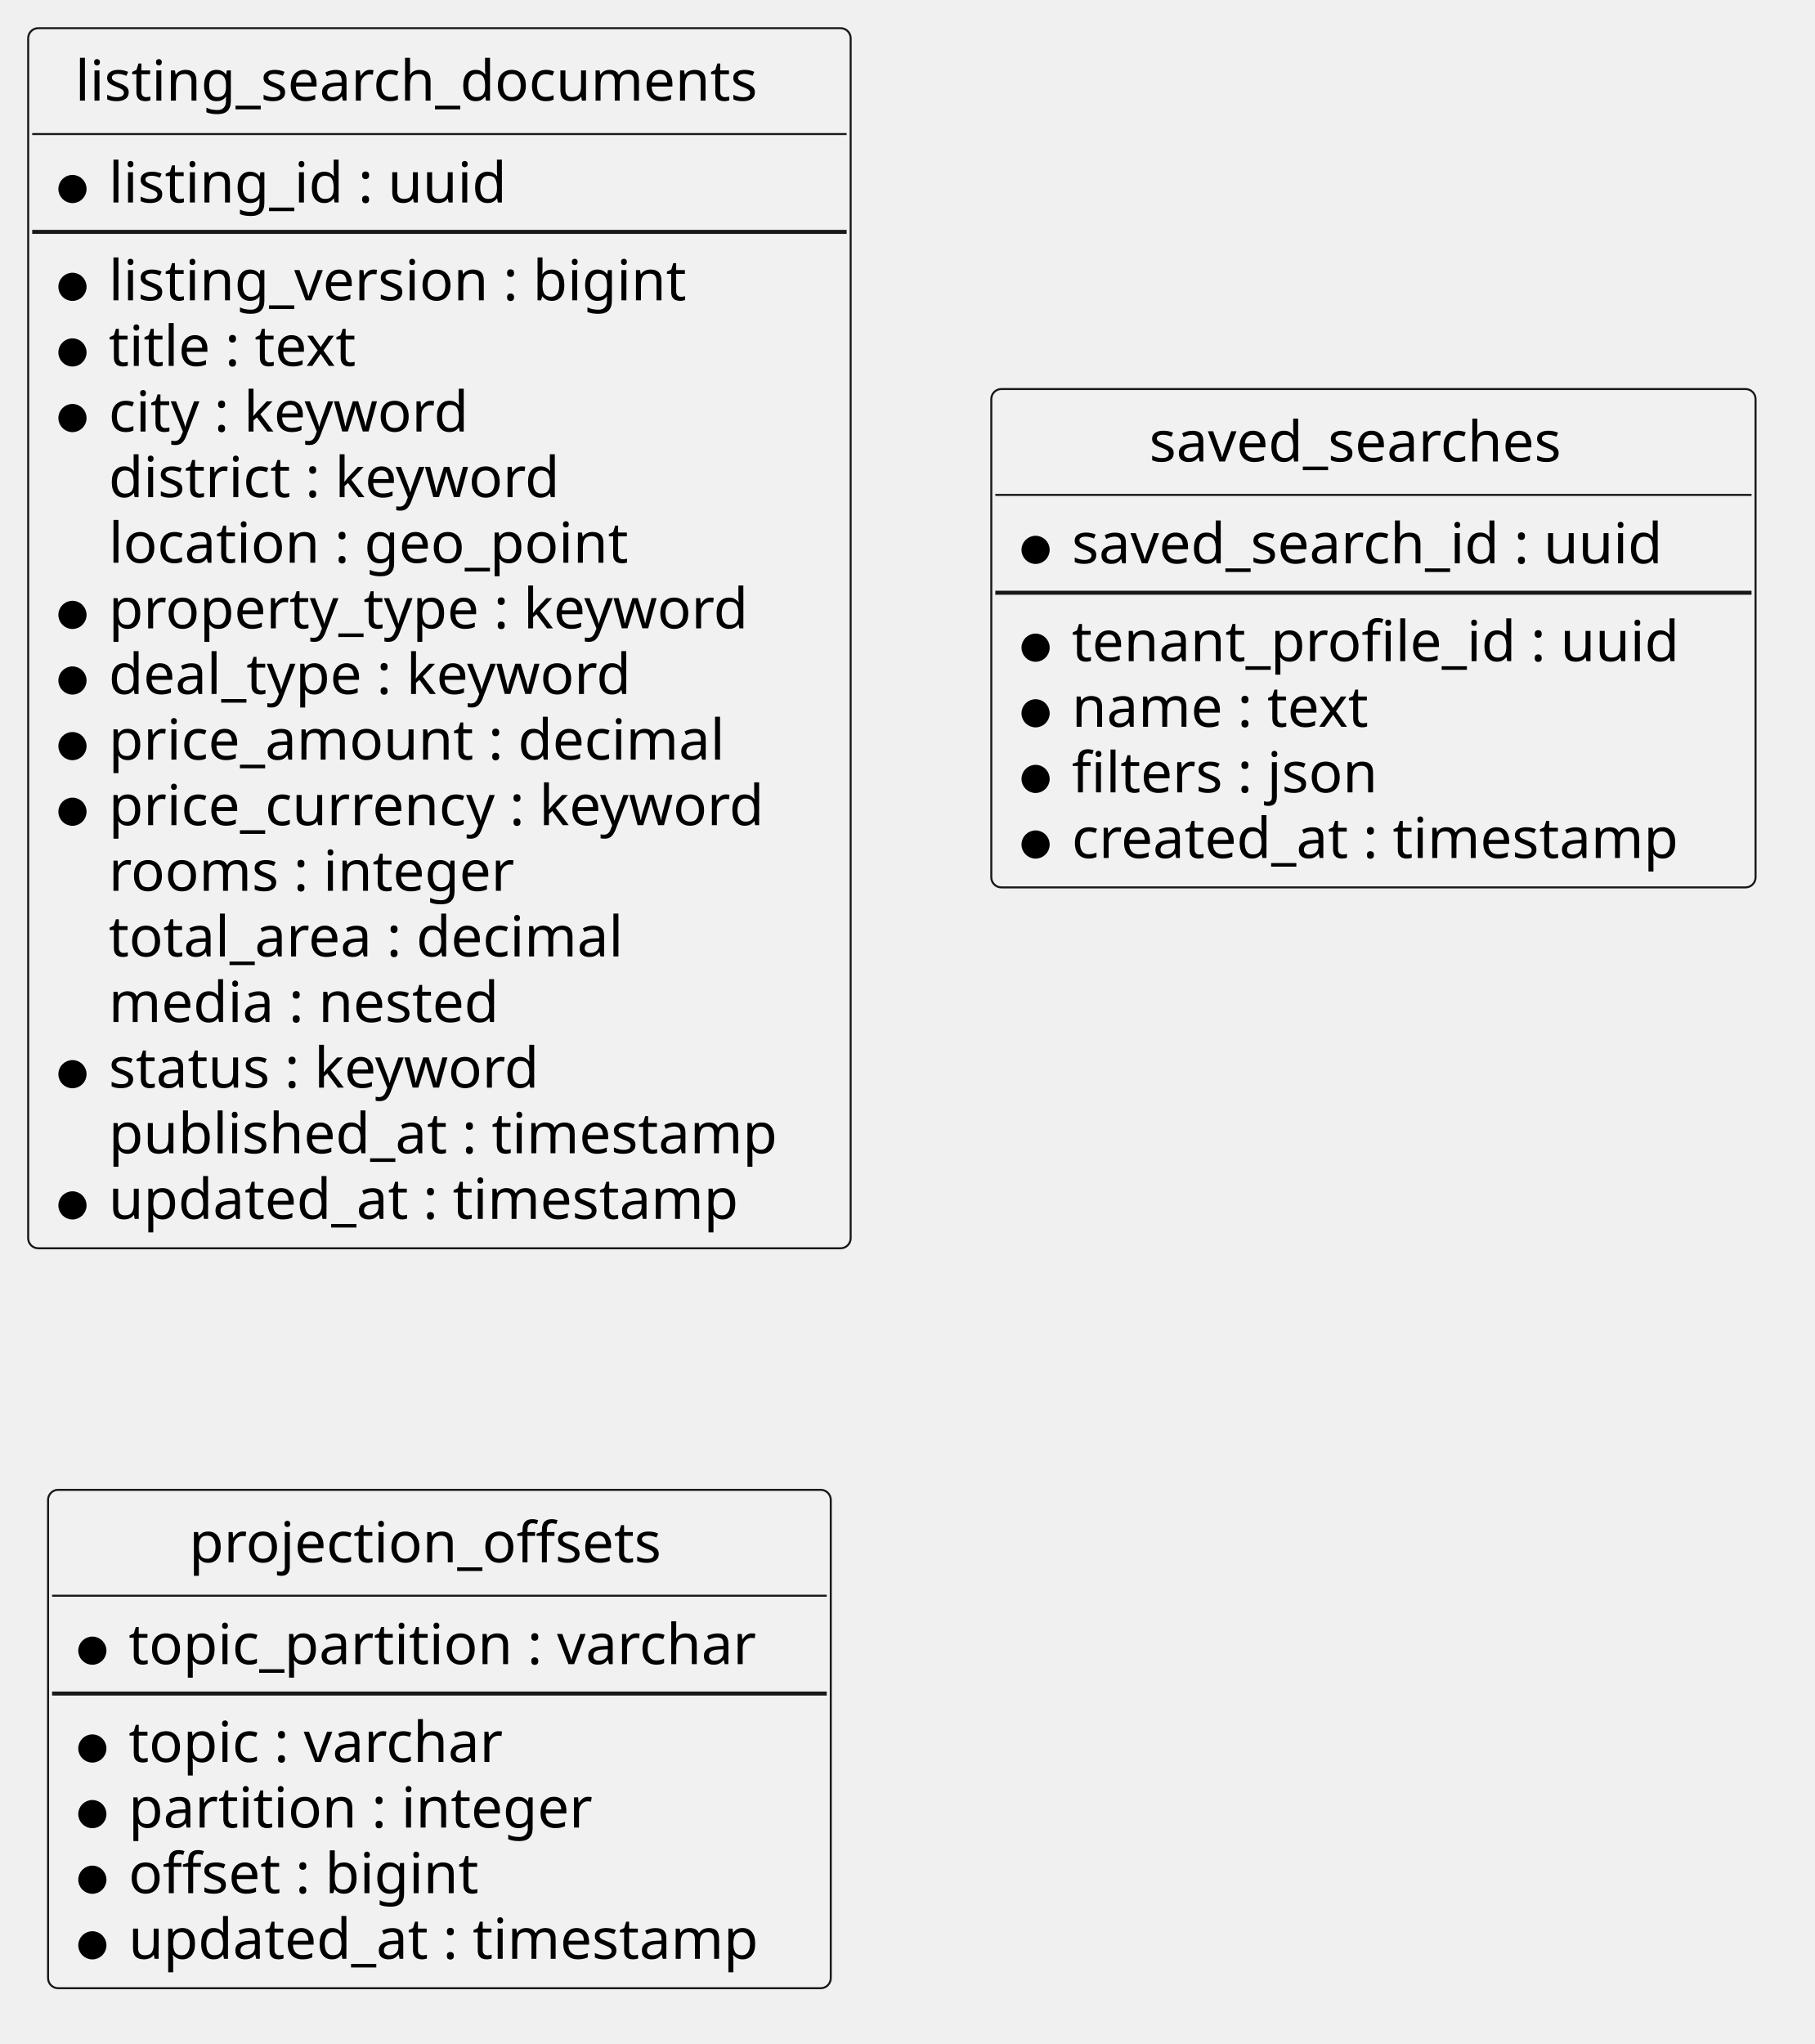
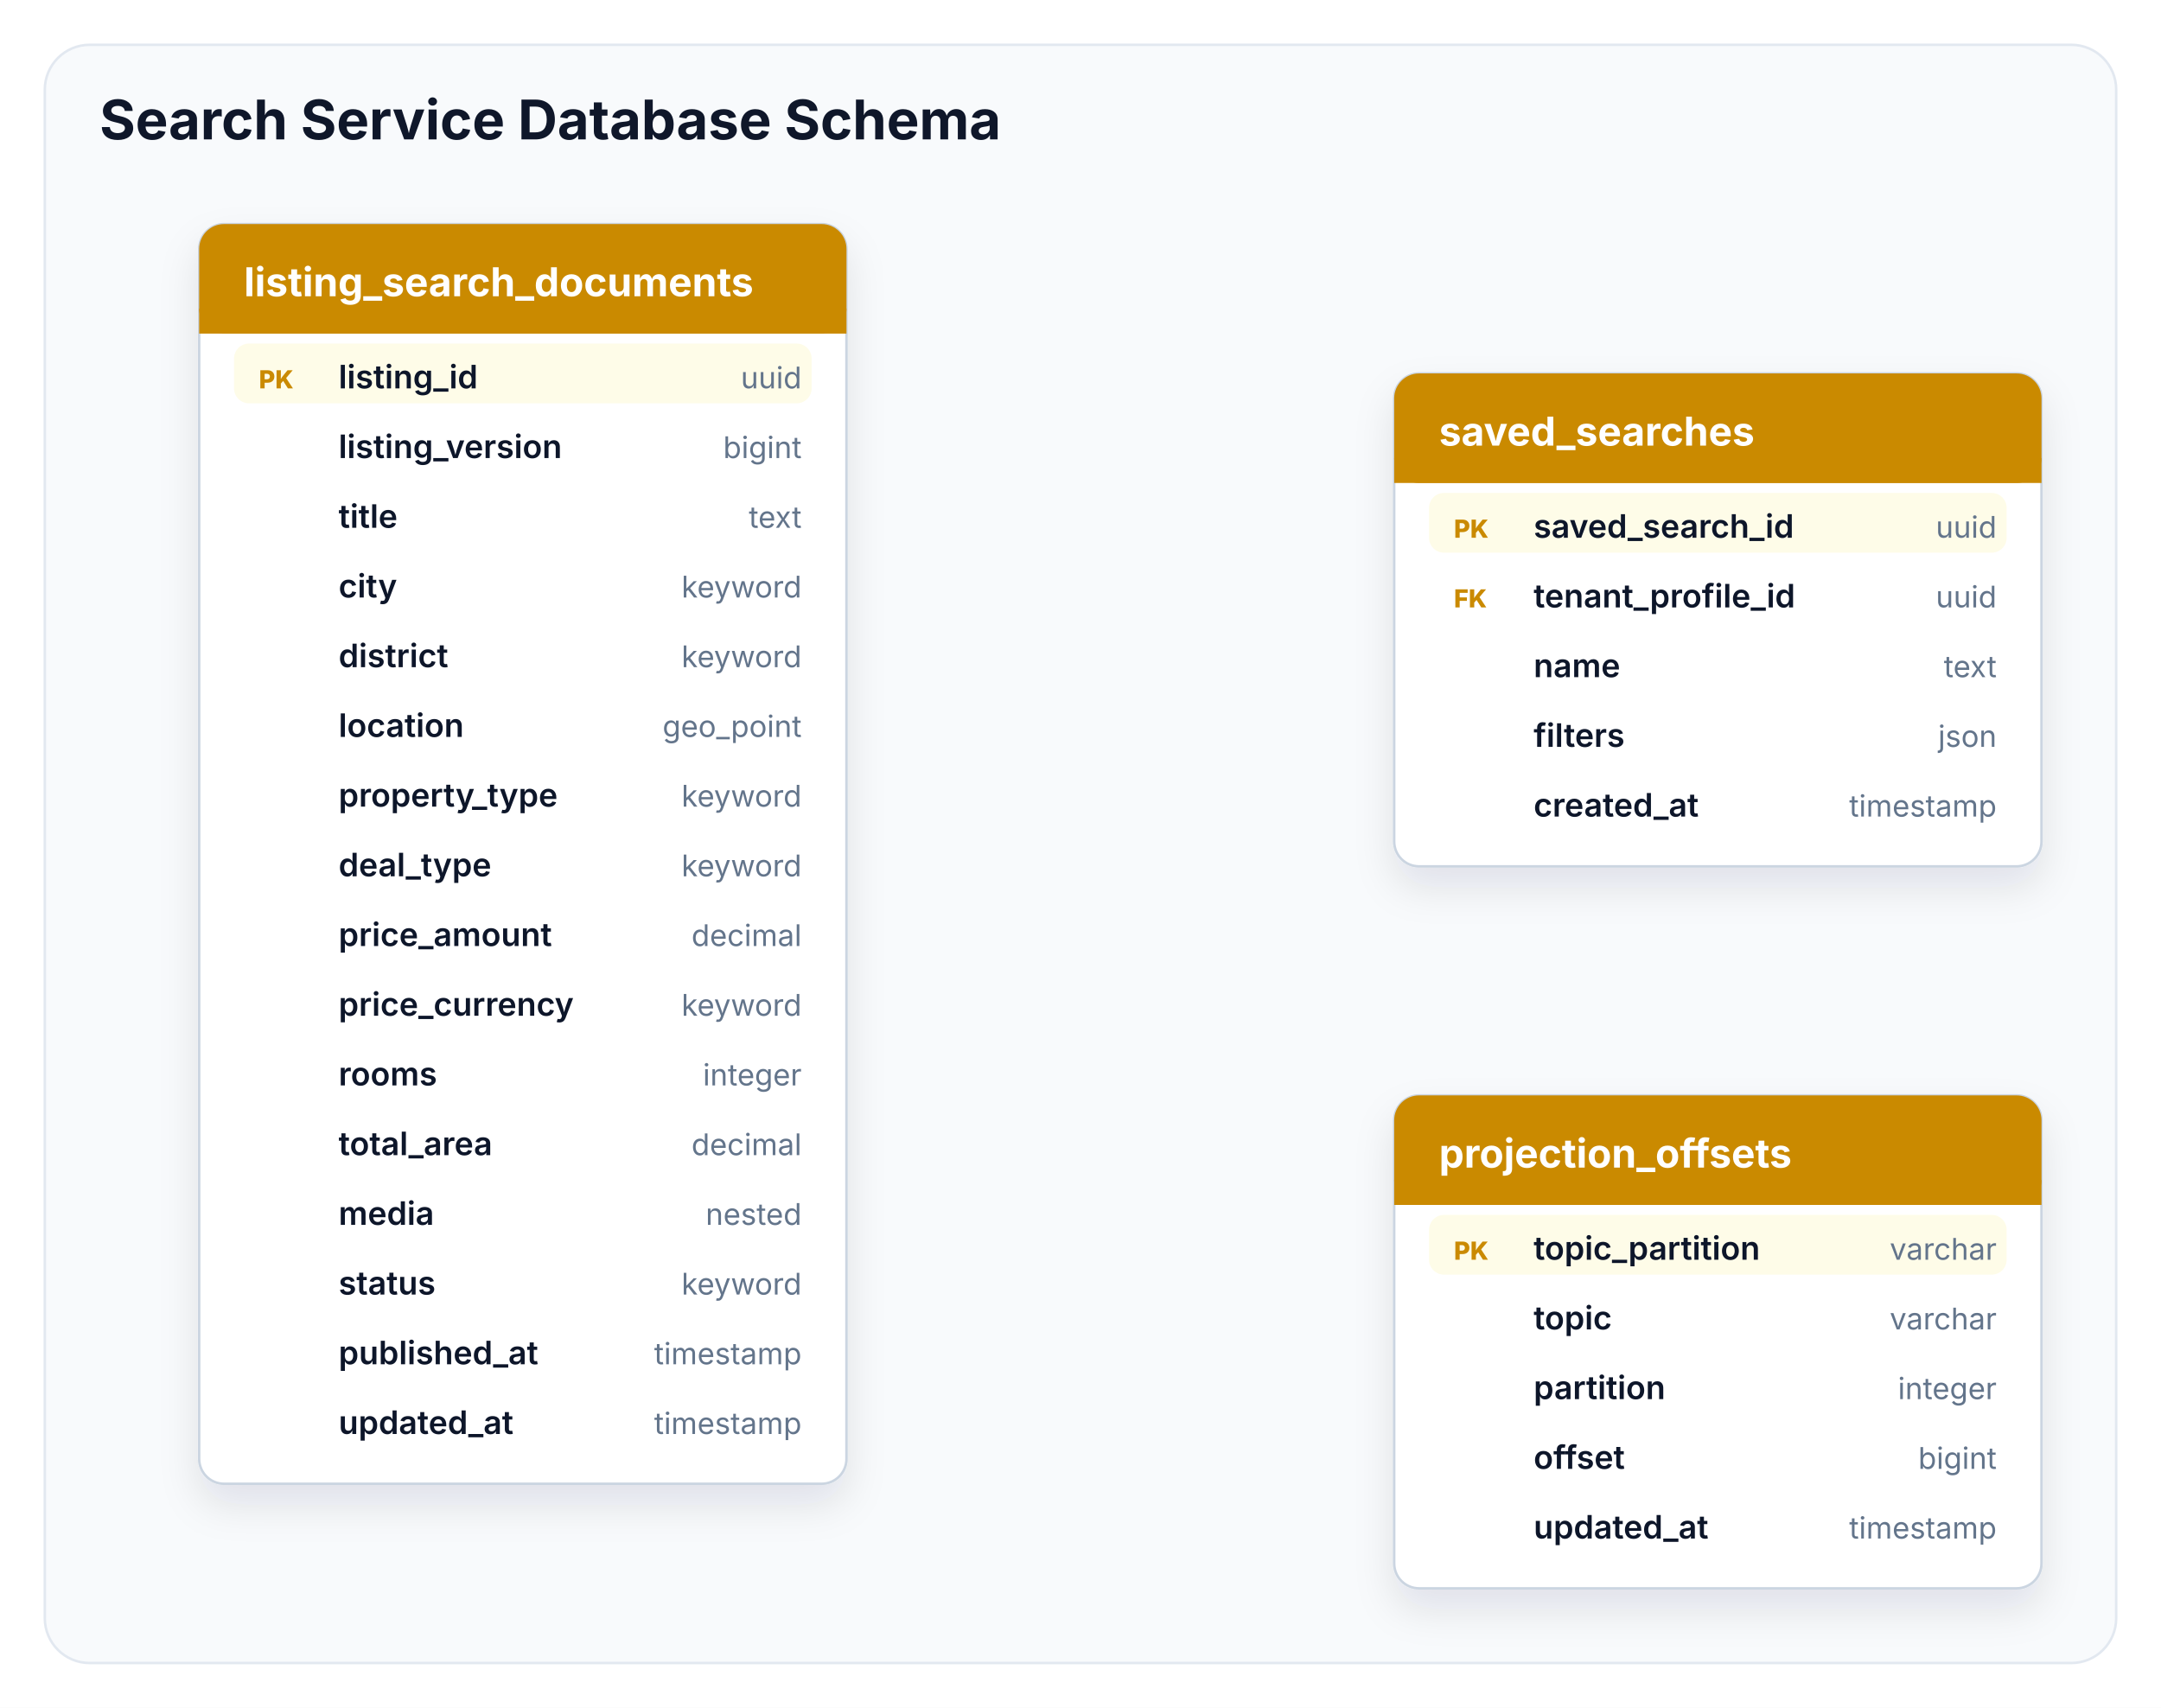
- <svg xmlns="http://www.w3.org/2000/svg" version="1.1" data-diagram-type="CLASS" style="width:1221px;height:1375px;background:#FFFFFF;" width="1221.458px" height="1375.833px" viewBox="0 0 1221 1375" zoomAndPan="magnify" preserveAspectRatio="none" contentStyleType="text/css">
-   <defs />
-   <g>
-     <g class="entity" data-qualified-name="listing_search_documents" id="ent0001" data-source-line="4">
-       <rect x="18.958" y="18.958" width="553.299" height="820.752" fill="#F1F1F1" style="stroke:#181818;stroke-width:1.354;" rx="6.771" ry="6.771" />
-       <text x="50.566" y="67.695" fill="#000000" font-size="37.917" lengthAdjust="spacing" textLength="490.084" font-family="sans-serif">listing_search_documents</text>
-       <line x1="21.667" y1="90.179" x2="569.549" y2="90.179" style="stroke:#181818;stroke-width:1.354;" />
-       <g data-visibility-modifier="IE_MANDATORY">
-         <ellipse cx="48.75" cy="127.144" rx="8.125" ry="8.125" fill="#000000" style="stroke:#000000;stroke-width:2.708;" />
-       </g>
-       <text x="73.125" y="136.208" fill="#000000" font-size="37.917" lengthAdjust="spacing" textLength="287.43" font-family="sans-serif">listing_id : uuid</text>
-       <line x1="21.667" y1="155.983" x2="569.549" y2="155.983" style="stroke:#181818;stroke-width:2.708;" />
-       <g data-visibility-modifier="IE_MANDATORY">
-         <ellipse cx="48.75" cy="192.948" rx="8.125" ry="8.125" fill="#000000" style="stroke:#000000;stroke-width:2.708;" />
-       </g>
-       <text x="73.125" y="202.012" fill="#000000" font-size="37.917" lengthAdjust="spacing" textLength="417.139" font-family="sans-serif">listing_version : bigint</text>
-       <g data-visibility-modifier="IE_MANDATORY">
-         <ellipse cx="48.75" cy="237.085" rx="8.125" ry="8.125" fill="#000000" style="stroke:#000000;stroke-width:2.708;" />
-       </g>
-       <text x="73.125" y="246.149" fill="#000000" font-size="37.917" lengthAdjust="spacing" textLength="186.51" font-family="sans-serif">title : text</text>
-       <g data-visibility-modifier="IE_MANDATORY">
-         <ellipse cx="48.75" cy="281.222" rx="8.125" ry="8.125" fill="#000000" style="stroke:#000000;stroke-width:2.708;" />
-       </g>
-       <text x="73.125" y="290.286" fill="#000000" font-size="37.917" lengthAdjust="spacing" textLength="267.157" font-family="sans-serif">city : keyword</text>
-       <text x="73.125" y="334.424" fill="#000000" font-size="37.917" lengthAdjust="spacing" textLength="329.531" font-family="sans-serif">district : keyword</text>
-       <text x="73.125" y="378.561" fill="#000000" font-size="37.917" lengthAdjust="spacing" textLength="373.575" font-family="sans-serif">location : geo_point</text>
-       <g data-visibility-modifier="IE_MANDATORY">
-         <ellipse cx="48.75" cy="413.634" rx="8.125" ry="8.125" fill="#000000" style="stroke:#000000;stroke-width:2.708;" />
-       </g>
-       <text x="73.125" y="422.698" fill="#000000" font-size="37.917" lengthAdjust="spacing" textLength="465.275" font-family="sans-serif">property_type : keyword</text>
-       <g data-visibility-modifier="IE_MANDATORY">
-         <ellipse cx="48.75" cy="457.772" rx="8.125" ry="8.125" fill="#000000" style="stroke:#000000;stroke-width:2.708;" />
-       </g>
-       <text x="73.125" y="466.836" fill="#000000" font-size="37.917" lengthAdjust="spacing" textLength="383.295" font-family="sans-serif">deal_type : keyword</text>
-       <g data-visibility-modifier="IE_MANDATORY">
-         <ellipse cx="48.75" cy="501.909" rx="8.125" ry="8.125" fill="#000000" style="stroke:#000000;stroke-width:2.708;" />
-       </g>
-       <text x="73.125" y="510.973" fill="#000000" font-size="37.917" lengthAdjust="spacing" textLength="445.984" font-family="sans-serif">price_amount : decimal</text>
-       <g data-visibility-modifier="IE_MANDATORY">
-         <ellipse cx="48.75" cy="546.047" rx="8.125" ry="8.125" fill="#000000" style="stroke:#000000;stroke-width:2.708;" />
-       </g>
-       <text x="73.125" y="555.111" fill="#000000" font-size="37.917" lengthAdjust="spacing" textLength="478.494" font-family="sans-serif">price_currency : keyword</text>
-       <text x="73.125" y="599.248" fill="#000000" font-size="37.917" lengthAdjust="spacing" textLength="291.299" font-family="sans-serif">rooms : integer</text>
-       <text x="73.125" y="643.385" fill="#000000" font-size="37.917" lengthAdjust="spacing" textLength="377.408" font-family="sans-serif">total_area : decimal</text>
-       <text x="73.125" y="687.523" fill="#000000" font-size="37.917" lengthAdjust="spacing" textLength="284.356" font-family="sans-serif">media : nested</text>
-       <g data-visibility-modifier="IE_MANDATORY">
-         <ellipse cx="48.75" cy="722.596" rx="8.125" ry="8.125" fill="#000000" style="stroke:#000000;stroke-width:2.708;" />
-       </g>
-       <text x="73.125" y="731.66" fill="#000000" font-size="37.917" lengthAdjust="spacing" textLength="314.979" font-family="sans-serif">status : keyword</text>
-       <text x="73.125" y="775.797" fill="#000000" font-size="37.917" lengthAdjust="spacing" textLength="482.882" font-family="sans-serif">published_at : timestamp</text>
-       <g data-visibility-modifier="IE_MANDATORY">
-         <ellipse cx="48.75" cy="810.871" rx="8.125" ry="8.125" fill="#000000" style="stroke:#000000;stroke-width:2.708;" />
-       </g>
-       <text x="73.125" y="819.935" fill="#000000" font-size="37.917" lengthAdjust="spacing" textLength="456.129" font-family="sans-serif">updated_at : timestamp</text>
-     </g>
-     <g class="entity" data-qualified-name="saved_searches" id="ent0002" data-source-line="24">
-       <rect x="666.873" y="261.706" width="514.142" height="335.241" fill="#F1F1F1" style="stroke:#181818;stroke-width:1.354;" rx="6.771" ry="6.771" />
-       <text x="773.12" y="310.443" fill="#000000" font-size="37.917" lengthAdjust="spacing" textLength="301.649" font-family="sans-serif">saved_searches</text>
-       <line x1="669.581" y1="332.927" x2="1178.306" y2="332.927" style="stroke:#181818;stroke-width:1.354;" />
-       <g data-visibility-modifier="IE_MANDATORY">
-         <ellipse cx="696.665" cy="369.892" rx="8.125" ry="8.125" fill="#000000" style="stroke:#000000;stroke-width:2.708;" />
-       </g>
-       <text x="721.04" y="378.955" fill="#000000" font-size="37.917" lengthAdjust="spacing" textLength="431.672" font-family="sans-serif">saved_search_id : uuid</text>
-       <line x1="669.581" y1="398.731" x2="1178.306" y2="398.731" style="stroke:#181818;stroke-width:2.708;" />
-       <g data-visibility-modifier="IE_MANDATORY">
-         <ellipse cx="696.665" cy="435.695" rx="8.125" ry="8.125" fill="#000000" style="stroke:#000000;stroke-width:2.708;" />
-       </g>
-       <text x="721.04" y="444.759" fill="#000000" font-size="37.917" lengthAdjust="spacing" textLength="437.023" font-family="sans-serif">tenant_profile_id : uuid</text>
-       <g data-visibility-modifier="IE_MANDATORY">
-         <ellipse cx="696.665" cy="479.833" rx="8.125" ry="8.125" fill="#000000" style="stroke:#000000;stroke-width:2.708;" />
-       </g>
-       <text x="721.04" y="488.897" fill="#000000" font-size="37.917" lengthAdjust="spacing" textLength="219.909" font-family="sans-serif">name : text</text>
-       <g data-visibility-modifier="IE_MANDATORY">
-         <ellipse cx="696.665" cy="523.97" rx="8.125" ry="8.125" fill="#000000" style="stroke:#000000;stroke-width:2.708;" />
-       </g>
-       <text x="721.04" y="533.034" fill="#000000" font-size="37.917" lengthAdjust="spacing" textLength="222.353" font-family="sans-serif">filters : json</text>
-       <g data-visibility-modifier="IE_MANDATORY">
-         <ellipse cx="696.665" cy="568.108" rx="8.125" ry="8.125" fill="#000000" style="stroke:#000000;stroke-width:2.708;" />
-       </g>
-       <text x="721.04" y="577.172" fill="#000000" font-size="37.917" lengthAdjust="spacing" textLength="443.725" font-family="sans-serif">created_at : timestamp</text>
-     </g>
-     <g class="entity" data-qualified-name="projection_offsets" id="ent0003" data-source-line="33">
-       <rect x="32.337" y="1002.219" width="526.546" height="335.241" fill="#F1F1F1" style="stroke:#181818;stroke-width:1.354;" rx="6.771" ry="6.771" />
-       <text x="127.235" y="1050.956" fill="#000000" font-size="37.917" lengthAdjust="spacing" textLength="336.751" font-family="sans-serif">projection_offsets</text>
-       <line x1="35.046" y1="1073.439" x2="556.175" y2="1073.439" style="stroke:#181818;stroke-width:1.354;" />
-       <g data-visibility-modifier="IE_MANDATORY">
-         <ellipse cx="62.129" cy="1110.404" rx="8.125" ry="8.125" fill="#000000" style="stroke:#000000;stroke-width:2.708;" />
-       </g>
-       <text x="86.504" y="1119.468" fill="#000000" font-size="37.917" lengthAdjust="spacing" textLength="455.241" font-family="sans-serif">topic_partition : varchar</text>
-       <line x1="35.046" y1="1139.244" x2="556.175" y2="1139.244" style="stroke:#181818;stroke-width:2.708;" />
-       <g data-visibility-modifier="IE_MANDATORY">
-         <ellipse cx="62.129" cy="1176.208" rx="8.125" ry="8.125" fill="#000000" style="stroke:#000000;stroke-width:2.708;" />
-       </g>
-       <text x="86.504" y="1185.272" fill="#000000" font-size="37.917" lengthAdjust="spacing" textLength="275.359" font-family="sans-serif">topic : varchar</text>
-       <g data-visibility-modifier="IE_MANDATORY">
-         <ellipse cx="62.129" cy="1220.345" rx="8.125" ry="8.125" fill="#000000" style="stroke:#000000;stroke-width:2.708;" />
-       </g>
-       <text x="86.504" y="1229.409" fill="#000000" font-size="37.917" lengthAdjust="spacing" textLength="333.548" font-family="sans-serif">partition : integer</text>
-       <g data-visibility-modifier="IE_MANDATORY">
-         <ellipse cx="62.129" cy="1264.483" rx="8.125" ry="8.125" fill="#000000" style="stroke:#000000;stroke-width:2.708;" />
-       </g>
-       <text x="86.504" y="1273.547" fill="#000000" font-size="37.917" lengthAdjust="spacing" textLength="252.827" font-family="sans-serif">offset : bigint</text>
-       <g data-visibility-modifier="IE_MANDATORY">
-         <ellipse cx="62.129" cy="1308.62" rx="8.125" ry="8.125" fill="#000000" style="stroke:#000000;stroke-width:2.708;" />
-       </g>
-       <text x="86.504" y="1317.684" fill="#000000" font-size="37.917" lengthAdjust="spacing" textLength="456.129" font-family="sans-serif">updated_at : timestamp</text>
-     </g>
+ <svg xmlns="http://www.w3.org/2000/svg" width="868" height="686" viewBox="0 0 868 686" role="img" aria-labelledby="title desc">
+   <defs>
+     <filter id="shadow" x="-8%" y="-8%" width="116%" height="124%">
+       <feDropShadow dx="0" dy="8" stdDeviation="8" flood-color="#0f172a" flood-opacity=".10" />
+     </filter>
+     <marker id="arrow" markerWidth="12" markerHeight="12" refX="10" refY="6" orient="auto">
+       <path d="M2,2 L10,6 L2,10" fill="none" stroke="#64748b" stroke-width="1.8" stroke-linecap="round" stroke-linejoin="round" />
+     </marker>
+   </defs>
+   <rect width="100%" height="100%" fill="#ffffff" />
+   <rect x="18" y="18" width="832" height="650" rx="18" fill="#f8fafc" stroke="#e2e8f0" />
+   <text x="40" y="56" font-family="Inter, Segoe UI, Arial, sans-serif" font-size="22" font-weight="700" fill="#0f172a">Search Service Database Schema</text>
+   <g filter="url(#shadow)">
+     <rect x="80" y="90" width="260" height="506" rx="10" fill="#ffffff" stroke="#cbd5e1" />
+     <rect x="80" y="90" width="260" height="44" rx="10" fill="#ca8a04" />
+     <path d="M 80 124 H 340 V 134 H 80 Z" fill="#ca8a04" />
+     <text x="98" y="119" font-family="Inter, Segoe UI, Arial, sans-serif" font-size="16" font-weight="700" fill="#ffffff">listing_search_documents</text>
+     <rect x="94" y="138" width="232" height="24" rx="6" fill="#fefce8" />
+     <text x="104" y="156" font-family="Inter, Segoe UI, Arial, sans-serif" font-size="10" font-weight="800" fill="#ca8a04">PK</text>
+     <text x="136" y="156" font-family="Inter, Segoe UI, Arial, sans-serif" font-size="13" font-weight="600" fill="#0f172a">listing_id</text>
+     <text x="322" y="156" text-anchor="end" font-family="Inter, Segoe UI, Arial, sans-serif" font-size="12" fill="#64748b">uuid</text>
+     <rect x="94" y="166" width="232" height="24" rx="6" fill="#ffffff" />
+     <text x="136" y="184" font-family="Inter, Segoe UI, Arial, sans-serif" font-size="13" font-weight="600" fill="#0f172a">listing_version</text>
+     <text x="322" y="184" text-anchor="end" font-family="Inter, Segoe UI, Arial, sans-serif" font-size="12" fill="#64748b">bigint</text>
+     <rect x="94" y="194" width="232" height="24" rx="6" fill="#ffffff" />
+     <text x="136" y="212" font-family="Inter, Segoe UI, Arial, sans-serif" font-size="13" font-weight="600" fill="#0f172a">title</text>
+     <text x="322" y="212" text-anchor="end" font-family="Inter, Segoe UI, Arial, sans-serif" font-size="12" fill="#64748b">text</text>
+     <rect x="94" y="222" width="232" height="24" rx="6" fill="#ffffff" />
+     <text x="136" y="240" font-family="Inter, Segoe UI, Arial, sans-serif" font-size="13" font-weight="600" fill="#0f172a">city</text>
+     <text x="322" y="240" text-anchor="end" font-family="Inter, Segoe UI, Arial, sans-serif" font-size="12" fill="#64748b">keyword</text>
+     <rect x="94" y="250" width="232" height="24" rx="6" fill="#ffffff" />
+     <text x="136" y="268" font-family="Inter, Segoe UI, Arial, sans-serif" font-size="13" font-weight="600" fill="#0f172a">district</text>
+     <text x="322" y="268" text-anchor="end" font-family="Inter, Segoe UI, Arial, sans-serif" font-size="12" fill="#64748b">keyword</text>
+     <rect x="94" y="278" width="232" height="24" rx="6" fill="#ffffff" />
+     <text x="136" y="296" font-family="Inter, Segoe UI, Arial, sans-serif" font-size="13" font-weight="600" fill="#0f172a">location</text>
+     <text x="322" y="296" text-anchor="end" font-family="Inter, Segoe UI, Arial, sans-serif" font-size="12" fill="#64748b">geo_point</text>
+     <rect x="94" y="306" width="232" height="24" rx="6" fill="#ffffff" />
+     <text x="136" y="324" font-family="Inter, Segoe UI, Arial, sans-serif" font-size="13" font-weight="600" fill="#0f172a">property_type</text>
+     <text x="322" y="324" text-anchor="end" font-family="Inter, Segoe UI, Arial, sans-serif" font-size="12" fill="#64748b">keyword</text>
+     <rect x="94" y="334" width="232" height="24" rx="6" fill="#ffffff" />
+     <text x="136" y="352" font-family="Inter, Segoe UI, Arial, sans-serif" font-size="13" font-weight="600" fill="#0f172a">deal_type</text>
+     <text x="322" y="352" text-anchor="end" font-family="Inter, Segoe UI, Arial, sans-serif" font-size="12" fill="#64748b">keyword</text>
+     <rect x="94" y="362" width="232" height="24" rx="6" fill="#ffffff" />
+     <text x="136" y="380" font-family="Inter, Segoe UI, Arial, sans-serif" font-size="13" font-weight="600" fill="#0f172a">price_amount</text>
+     <text x="322" y="380" text-anchor="end" font-family="Inter, Segoe UI, Arial, sans-serif" font-size="12" fill="#64748b">decimal</text>
+     <rect x="94" y="390" width="232" height="24" rx="6" fill="#ffffff" />
+     <text x="136" y="408" font-family="Inter, Segoe UI, Arial, sans-serif" font-size="13" font-weight="600" fill="#0f172a">price_currency</text>
+     <text x="322" y="408" text-anchor="end" font-family="Inter, Segoe UI, Arial, sans-serif" font-size="12" fill="#64748b">keyword</text>
+     <rect x="94" y="418" width="232" height="24" rx="6" fill="#ffffff" />
+     <text x="136" y="436" font-family="Inter, Segoe UI, Arial, sans-serif" font-size="13" font-weight="600" fill="#0f172a">rooms</text>
+     <text x="322" y="436" text-anchor="end" font-family="Inter, Segoe UI, Arial, sans-serif" font-size="12" fill="#64748b">integer</text>
+     <rect x="94" y="446" width="232" height="24" rx="6" fill="#ffffff" />
+     <text x="136" y="464" font-family="Inter, Segoe UI, Arial, sans-serif" font-size="13" font-weight="600" fill="#0f172a">total_area</text>
+     <text x="322" y="464" text-anchor="end" font-family="Inter, Segoe UI, Arial, sans-serif" font-size="12" fill="#64748b">decimal</text>
+     <rect x="94" y="474" width="232" height="24" rx="6" fill="#ffffff" />
+     <text x="136" y="492" font-family="Inter, Segoe UI, Arial, sans-serif" font-size="13" font-weight="600" fill="#0f172a">media</text>
+     <text x="322" y="492" text-anchor="end" font-family="Inter, Segoe UI, Arial, sans-serif" font-size="12" fill="#64748b">nested</text>
+     <rect x="94" y="502" width="232" height="24" rx="6" fill="#ffffff" />
+     <text x="136" y="520" font-family="Inter, Segoe UI, Arial, sans-serif" font-size="13" font-weight="600" fill="#0f172a">status</text>
+     <text x="322" y="520" text-anchor="end" font-family="Inter, Segoe UI, Arial, sans-serif" font-size="12" fill="#64748b">keyword</text>
+     <rect x="94" y="530" width="232" height="24" rx="6" fill="#ffffff" />
+     <text x="136" y="548" font-family="Inter, Segoe UI, Arial, sans-serif" font-size="13" font-weight="600" fill="#0f172a">published_at</text>
+     <text x="322" y="548" text-anchor="end" font-family="Inter, Segoe UI, Arial, sans-serif" font-size="12" fill="#64748b">timestamp</text>
+     <rect x="94" y="558" width="232" height="24" rx="6" fill="#ffffff" />
+     <text x="136" y="576" font-family="Inter, Segoe UI, Arial, sans-serif" font-size="13" font-weight="600" fill="#0f172a">updated_at</text>
+     <text x="322" y="576" text-anchor="end" font-family="Inter, Segoe UI, Arial, sans-serif" font-size="12" fill="#64748b">timestamp</text>
+   </g>
+   <g filter="url(#shadow)">
+     <rect x="560" y="150" width="260" height="198" rx="10" fill="#ffffff" stroke="#cbd5e1" />
+     <rect x="560" y="150" width="260" height="44" rx="10" fill="#ca8a04" />
+     <path d="M 560 184 H 820 V 194 H 560 Z" fill="#ca8a04" />
+     <text x="578" y="179" font-family="Inter, Segoe UI, Arial, sans-serif" font-size="16" font-weight="700" fill="#ffffff">saved_searches</text>
+     <rect x="574" y="198" width="232" height="24" rx="6" fill="#fefce8" />
+     <text x="584" y="216" font-family="Inter, Segoe UI, Arial, sans-serif" font-size="10" font-weight="800" fill="#ca8a04">PK</text>
+     <text x="616" y="216" font-family="Inter, Segoe UI, Arial, sans-serif" font-size="13" font-weight="600" fill="#0f172a">saved_search_id</text>
+     <text x="802" y="216" text-anchor="end" font-family="Inter, Segoe UI, Arial, sans-serif" font-size="12" fill="#64748b">uuid</text>
+     <rect x="574" y="226" width="232" height="24" rx="6" fill="#ffffff" />
+     <text x="584" y="244" font-family="Inter, Segoe UI, Arial, sans-serif" font-size="10" font-weight="800" fill="#ca8a04">FK</text>
+     <text x="616" y="244" font-family="Inter, Segoe UI, Arial, sans-serif" font-size="13" font-weight="600" fill="#0f172a">tenant_profile_id</text>
+     <text x="802" y="244" text-anchor="end" font-family="Inter, Segoe UI, Arial, sans-serif" font-size="12" fill="#64748b">uuid</text>
+     <rect x="574" y="254" width="232" height="24" rx="6" fill="#ffffff" />
+     <text x="616" y="272" font-family="Inter, Segoe UI, Arial, sans-serif" font-size="13" font-weight="600" fill="#0f172a">name</text>
+     <text x="802" y="272" text-anchor="end" font-family="Inter, Segoe UI, Arial, sans-serif" font-size="12" fill="#64748b">text</text>
+     <rect x="574" y="282" width="232" height="24" rx="6" fill="#ffffff" />
+     <text x="616" y="300" font-family="Inter, Segoe UI, Arial, sans-serif" font-size="13" font-weight="600" fill="#0f172a">filters</text>
+     <text x="802" y="300" text-anchor="end" font-family="Inter, Segoe UI, Arial, sans-serif" font-size="12" fill="#64748b">json</text>
+     <rect x="574" y="310" width="232" height="24" rx="6" fill="#ffffff" />
+     <text x="616" y="328" font-family="Inter, Segoe UI, Arial, sans-serif" font-size="13" font-weight="600" fill="#0f172a">created_at</text>
+     <text x="802" y="328" text-anchor="end" font-family="Inter, Segoe UI, Arial, sans-serif" font-size="12" fill="#64748b">timestamp</text>
+   </g>
+   <g filter="url(#shadow)">
+     <rect x="560" y="440" width="260" height="198" rx="10" fill="#ffffff" stroke="#cbd5e1" />
+     <rect x="560" y="440" width="260" height="44" rx="10" fill="#ca8a04" />
+     <path d="M 560 474 H 820 V 484 H 560 Z" fill="#ca8a04" />
+     <text x="578" y="469" font-family="Inter, Segoe UI, Arial, sans-serif" font-size="16" font-weight="700" fill="#ffffff">projection_offsets</text>
+     <rect x="574" y="488" width="232" height="24" rx="6" fill="#fefce8" />
+     <text x="584" y="506" font-family="Inter, Segoe UI, Arial, sans-serif" font-size="10" font-weight="800" fill="#ca8a04">PK</text>
+     <text x="616" y="506" font-family="Inter, Segoe UI, Arial, sans-serif" font-size="13" font-weight="600" fill="#0f172a">topic_partition</text>
+     <text x="802" y="506" text-anchor="end" font-family="Inter, Segoe UI, Arial, sans-serif" font-size="12" fill="#64748b">varchar</text>
+     <rect x="574" y="516" width="232" height="24" rx="6" fill="#ffffff" />
+     <text x="616" y="534" font-family="Inter, Segoe UI, Arial, sans-serif" font-size="13" font-weight="600" fill="#0f172a">topic</text>
+     <text x="802" y="534" text-anchor="end" font-family="Inter, Segoe UI, Arial, sans-serif" font-size="12" fill="#64748b">varchar</text>
+     <rect x="574" y="544" width="232" height="24" rx="6" fill="#ffffff" />
+     <text x="616" y="562" font-family="Inter, Segoe UI, Arial, sans-serif" font-size="13" font-weight="600" fill="#0f172a">partition</text>
+     <text x="802" y="562" text-anchor="end" font-family="Inter, Segoe UI, Arial, sans-serif" font-size="12" fill="#64748b">integer</text>
+     <rect x="574" y="572" width="232" height="24" rx="6" fill="#ffffff" />
+     <text x="616" y="590" font-family="Inter, Segoe UI, Arial, sans-serif" font-size="13" font-weight="600" fill="#0f172a">offset</text>
+     <text x="802" y="590" text-anchor="end" font-family="Inter, Segoe UI, Arial, sans-serif" font-size="12" fill="#64748b">bigint</text>
+     <rect x="574" y="600" width="232" height="24" rx="6" fill="#ffffff" />
+     <text x="616" y="618" font-family="Inter, Segoe UI, Arial, sans-serif" font-size="13" font-weight="600" fill="#0f172a">updated_at</text>
+     <text x="802" y="618" text-anchor="end" font-family="Inter, Segoe UI, Arial, sans-serif" font-size="12" fill="#64748b">timestamp</text>
  </g>
</svg>
